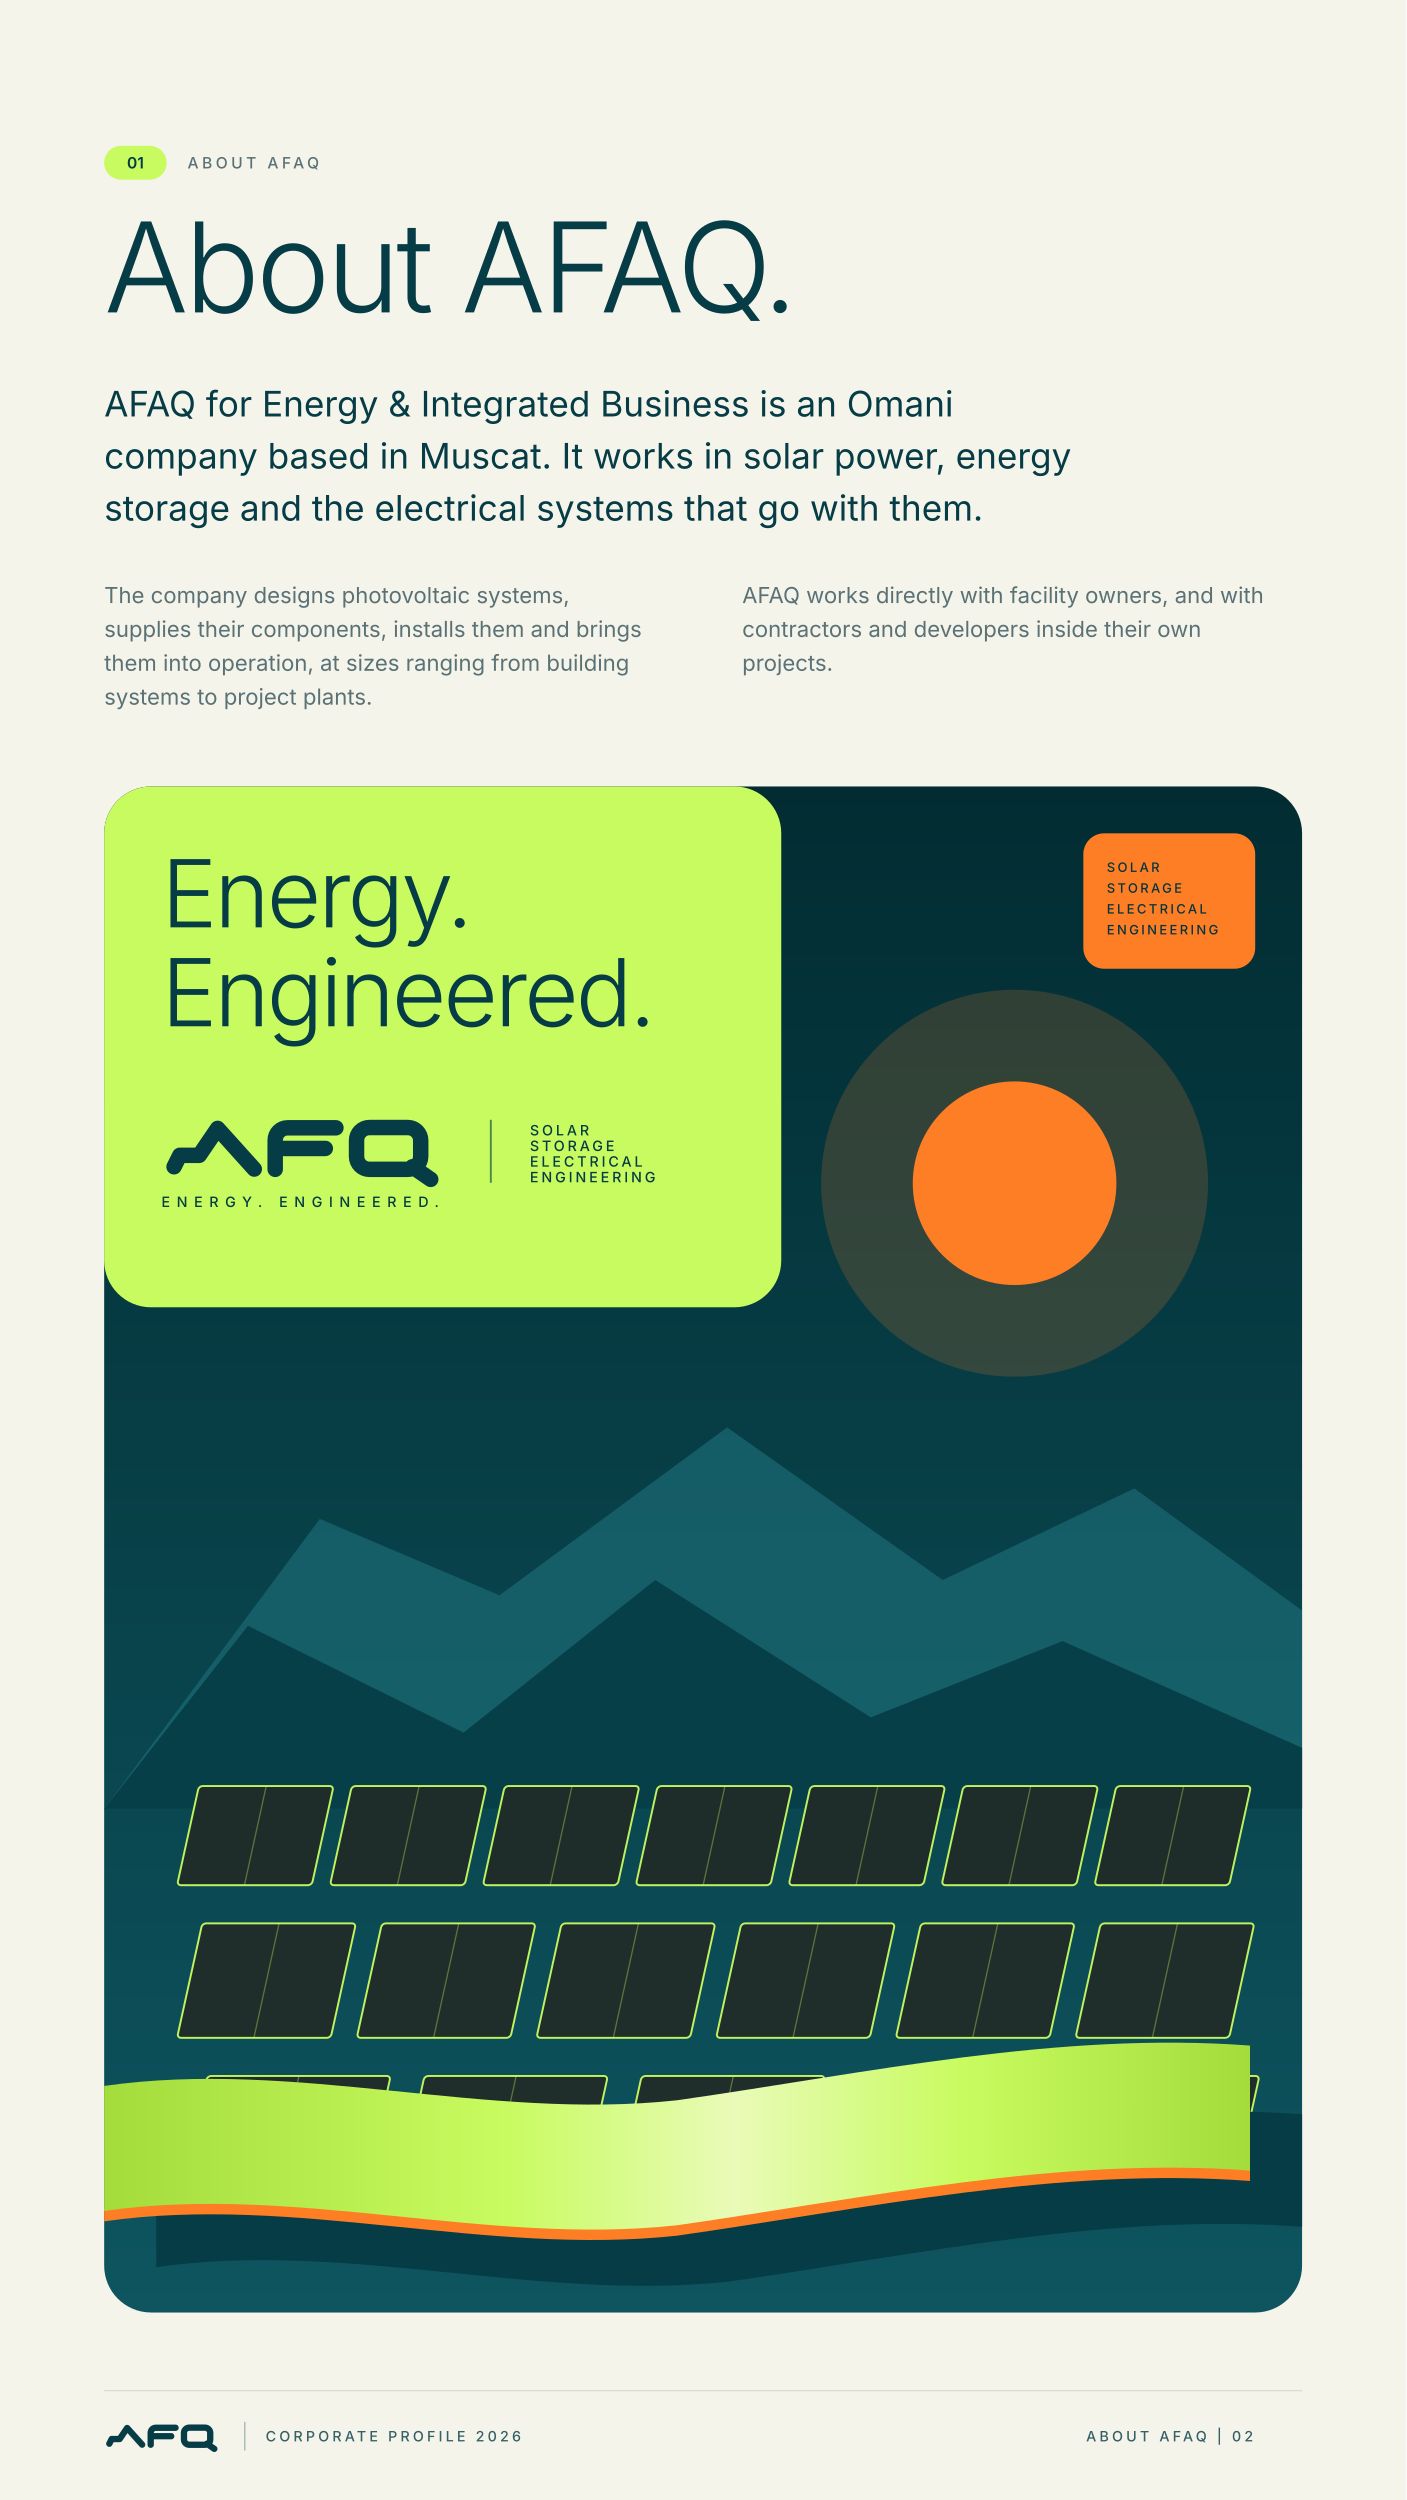
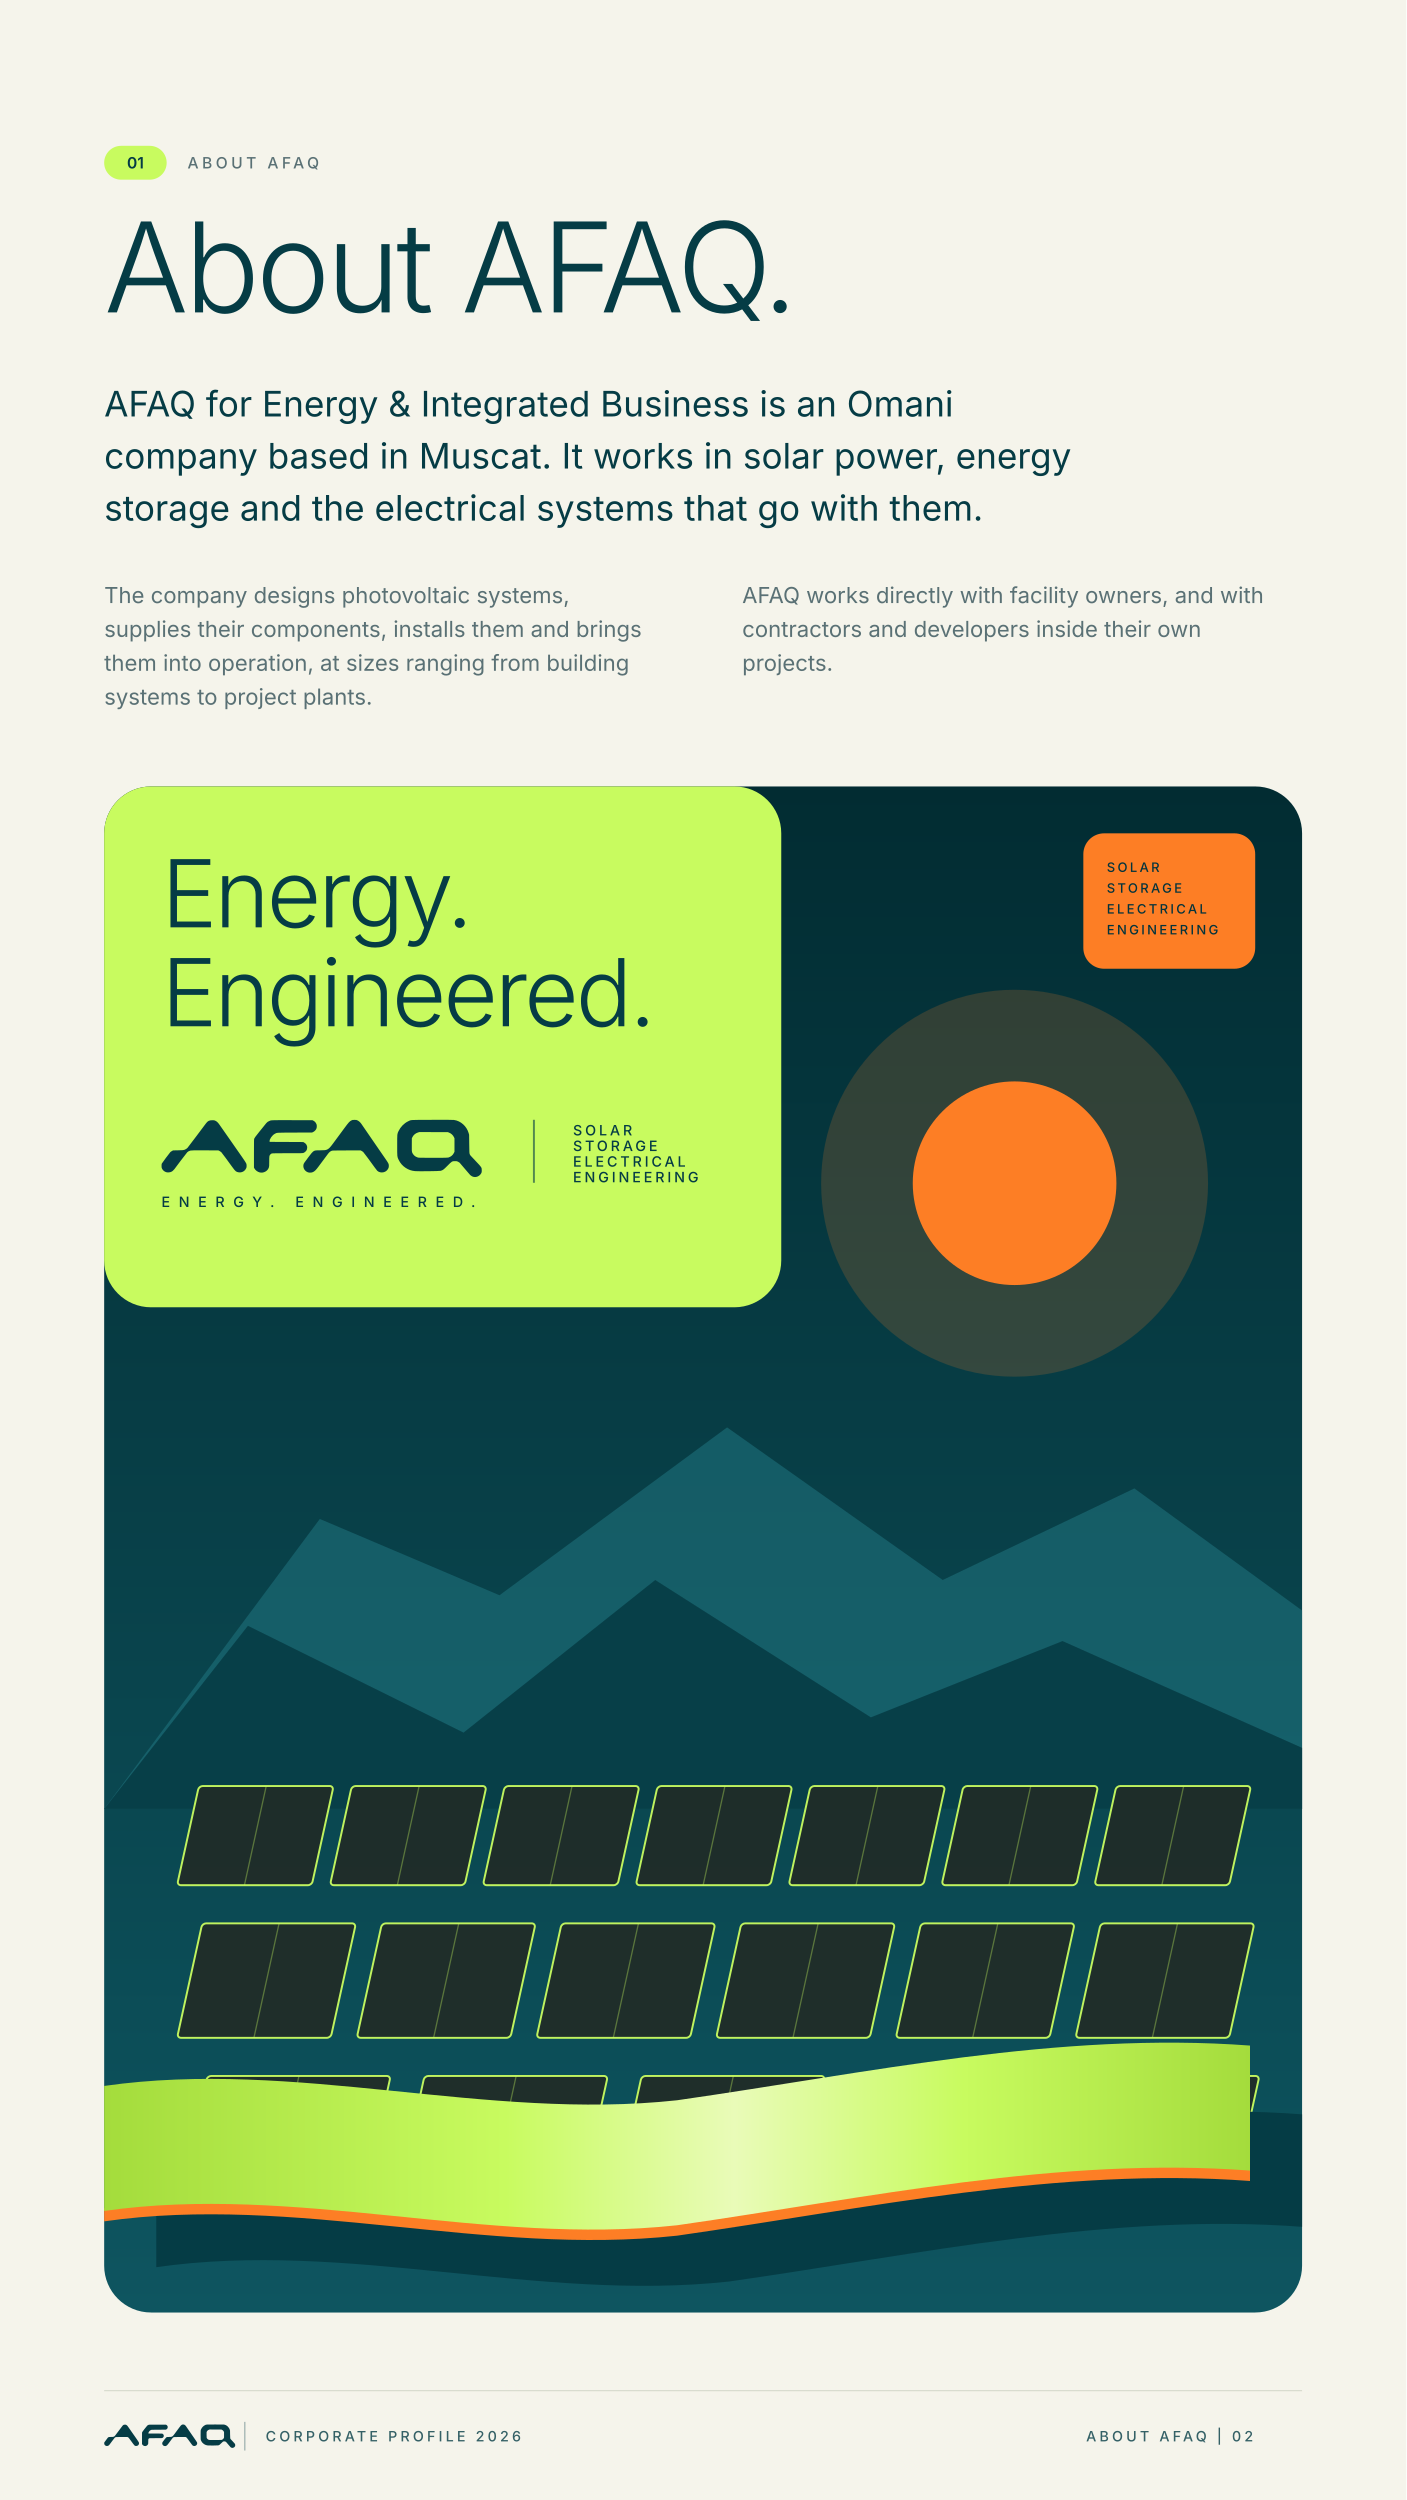
<svg xmlns="http://www.w3.org/2000/svg" width="1080" height="1920" viewBox="0 0 1080 1920">
  <defs>
    <linearGradient id="grad-1" gradientUnits="userSpaceOnUse" x1="0" y1="604" x2="0" y2="1776">
      <stop offset="0" stop-color="#022C32" stop-opacity="1" />
      <stop offset="1" stop-color="#0E5560" stop-opacity="1" />
    </linearGradient>
    <linearGradient id="grad-2" gradientUnits="userSpaceOnUse" x1="80" y1="0" x2="960" y2="0">
      <stop offset="0" stop-color="#A4DC3C" stop-opacity="1" />
      <stop offset="0.35" stop-color="#C8FB5F" stop-opacity="1" />
      <stop offset="0.55" stop-color="#E9FBB8" stop-opacity="1" />
      <stop offset="0.75" stop-color="#C8FB5F" stop-opacity="1" />
      <stop offset="1" stop-color="#A4DC3C" stop-opacity="1" />
    </linearGradient>
  </defs>
  <rect id="Background" x="0" y="0" width="1080" height="1920" fill="#F5F4EB" />
  <g id="Eyebrow">
    <rect id="Eyebrow-Pill" x="80" y="112" width="48" height="26" rx="13" fill="#C8FB5F" />
    <text id="Eyebrow-Number" x="104" y="129.37" font-family="Inter" font-size="12" font-weight="600" fill="#053C45" text-anchor="middle">01</text>
    <text id="Eyebrow-Label" x="144" y="129.37" font-family="Inter" font-size="12" font-weight="500" fill="#5A7175" letter-spacing="2.64">ABOUT AFAQ</text>
  </g>
  <text id="Title" x="80" y="239.92" font-family="Inter" font-size="96" font-weight="300" fill="#053C45" letter-spacing="-2.88">About AFAQ.</text>
  <g id="Body-1">
    <text id="Body-1-line" x="80" y="319.82" font-family="Inter" font-size="27" font-weight="400" fill="#053C45">AFAQ for Energy &amp; Integrated Business is an Omani</text>
    <text id="Body-1-line-2" x="80" y="359.82" font-family="Inter" font-size="27" font-weight="400" fill="#053C45">company based in Muscat. It works in solar power, energy</text>
    <text id="Body-1-line-3" x="80" y="399.82" font-family="Inter" font-size="27" font-weight="400" fill="#053C45">storage and the electrical systems that go with them.</text>
  </g>
  <g id="Body-2">
    <text id="Body-2-line" x="80" y="463.18" font-family="Inter" font-size="17" font-weight="400" fill="#5A7175">The company designs photovoltaic systems,</text>
    <text id="Body-2-line-2" x="80" y="489.18" font-family="Inter" font-size="17" font-weight="400" fill="#5A7175">supplies their components, installs them and brings</text>
    <text id="Body-2-line-3" x="80" y="515.18" font-family="Inter" font-size="17" font-weight="400" fill="#5A7175">them into operation, at sizes ranging from building</text>
    <text id="Body-2-line-4" x="80" y="541.18" font-family="Inter" font-size="17" font-weight="400" fill="#5A7175">systems to project plants.</text>
  </g>
  <g id="Body-3">
    <text id="Body-3-line" x="570" y="463.18" font-family="Inter" font-size="17" font-weight="400" fill="#5A7175">AFAQ works directly with facility owners, and with</text>
    <text id="Body-3-line-2" x="570" y="489.18" font-family="Inter" font-size="17" font-weight="400" fill="#5A7175">contractors and developers inside their own</text>
    <text id="Body-3-line-3" x="570" y="515.18" font-family="Inter" font-size="17" font-weight="400" fill="#5A7175">projects.</text>
  </g>
  <g id="Photo-Array">
    <path id="Photo-Array__set-image-fill" d="M 80 640 C 80 620.12 96.12 604 116 604 L 964 604 C 983.88 604 1000 620.12 1000 640 L 1000 1740 C 1000 1759.88 983.88 1776 964 1776 L 116 1776 C 96.12 1776 80 1759.88 80 1740 Z" fill="url(#grad-1)" />
    <g id="Placeholder-Art--delete-after-placing-photo">
      <circle id="Sun-Glow" cx="779.2" cy="908.72" r="148.58" fill="#FD7E25" opacity="0.18" />
      <circle id="Sun" cx="779.2" cy="908.72" r="78.2" fill="#FD7E25" />
      <path id="Mountains-Far" d="M 80 1389.24 L 245.6 1166.56 L 383.6 1225.16 L 558.4 1096.24 L 724 1213.44 L 871.2 1143.12 L 1000 1236.88 L 1000 1389.24 Z" fill="#1F7580" opacity="0.55" />
      <path id="Mountains-Near" d="M 80 1389.24 L 190.4 1248.6 L 356 1330.64 L 503.2 1213.44 L 668.8 1318.92 L 816 1260.32 L 1000 1342.36 L 1000 1389.24 Z" fill="#053C45" opacity="0.9" />
      <g id="Solar-Array">
        <path id="Panel-1-1" d="M 152.12 1374.59 C 152.47 1372.97 154.1 1371.66 155.76 1371.66 L 253.19 1371.66 C 254.85 1371.66 255.9 1372.97 255.54 1374.59 L 240.07 1444.91 C 239.72 1446.53 238.09 1447.84 236.43 1447.84 L 139 1447.84 C 137.34 1447.84 136.29 1446.53 136.64 1444.91 Z" fill="#202C28" stroke="#C8FB5F" stroke-width="1.5" stroke-linecap="round" stroke-linejoin="round" opacity="0.95" />
        <path id="Panel-1-1-line" d="M 204.47 1371.66 L 187.71 1447.84" fill="none" stroke="#C8FB5F" stroke-width="1" stroke-linecap="butt" stroke-linejoin="round" opacity="0.35" />
        <path id="Panel-1-2" d="M 269.54 1374.59 C 269.9 1372.97 271.53 1371.66 273.19 1371.66 L 370.62 1371.66 C 372.27 1371.66 373.33 1372.97 372.97 1374.59 L 357.5 1444.91 C 357.15 1446.53 355.51 1447.84 353.86 1447.84 L 256.43 1447.84 C 254.77 1447.84 253.72 1446.53 254.07 1444.91 Z" fill="#202C28" stroke="#C8FB5F" stroke-width="1.5" stroke-linecap="round" stroke-linejoin="round" opacity="0.95" />
        <path id="Panel-1-2-line" d="M 321.9 1371.66 L 305.14 1447.84" fill="none" stroke="#C8FB5F" stroke-width="1" stroke-linecap="butt" stroke-linejoin="round" opacity="0.35" />
        <path id="Panel-1-3" d="M 386.97 1374.59 C 387.33 1372.97 388.96 1371.66 390.62 1371.66 L 488.05 1371.66 C 489.7 1371.66 490.76 1372.97 490.4 1374.59 L 474.93 1444.91 C 474.57 1446.53 472.94 1447.84 471.29 1447.84 L 373.86 1447.84 C 372.2 1447.84 371.15 1446.53 371.5 1444.91 Z" fill="#202C28" stroke="#C8FB5F" stroke-width="1.5" stroke-linecap="round" stroke-linejoin="round" opacity="0.95" />
        <path id="Panel-1-3-line" d="M 439.33 1371.66 L 422.57 1447.84" fill="none" stroke="#C8FB5F" stroke-width="1" stroke-linecap="butt" stroke-linejoin="round" opacity="0.35" />
        <path id="Panel-1-4" d="M 504.4 1374.59 C 504.76 1372.97 506.39 1371.66 508.05 1371.66 L 605.47 1371.66 C 607.13 1371.66 608.19 1372.97 607.83 1374.59 L 592.36 1444.91 C 592 1446.53 590.37 1447.84 588.71 1447.84 L 491.29 1447.84 C 489.63 1447.84 488.57 1446.53 488.93 1444.91 Z" fill="#202C28" stroke="#C8FB5F" stroke-width="1.5" stroke-linecap="round" stroke-linejoin="round" opacity="0.95" />
        <path id="Panel-1-4-line" d="M 556.76 1371.66 L 540 1447.84" fill="none" stroke="#C8FB5F" stroke-width="1" stroke-linecap="butt" stroke-linejoin="round" opacity="0.35" />
        <path id="Panel-1-5" d="M 621.83 1374.59 C 622.19 1372.97 623.82 1371.66 625.47 1371.66 L 722.9 1371.66 C 724.56 1371.66 725.61 1372.97 725.26 1374.59 L 709.79 1444.91 C 709.43 1446.53 707.8 1447.84 706.14 1447.84 L 608.71 1447.84 C 607.06 1447.84 606 1446.53 606.36 1444.91 Z" fill="#202C28" stroke="#C8FB5F" stroke-width="1.5" stroke-linecap="round" stroke-linejoin="round" opacity="0.95" />
        <path id="Panel-1-5-line" d="M 674.19 1371.66 L 657.43 1447.84" fill="none" stroke="#C8FB5F" stroke-width="1" stroke-linecap="butt" stroke-linejoin="round" opacity="0.35" />
        <path id="Panel-1-6" d="M 739.26 1374.59 C 739.61 1372.97 741.25 1371.66 742.9 1371.66 L 840.33 1371.66 C 841.99 1371.66 843.04 1372.97 842.69 1374.59 L 827.22 1444.91 C 826.86 1446.53 825.23 1447.84 823.57 1447.84 L 726.14 1447.84 C 724.49 1447.84 723.43 1446.53 723.79 1444.91 Z" fill="#202C28" stroke="#C8FB5F" stroke-width="1.5" stroke-linecap="round" stroke-linejoin="round" opacity="0.95" />
        <path id="Panel-1-6-line" d="M 791.62 1371.66 L 774.86 1447.84" fill="none" stroke="#C8FB5F" stroke-width="1" stroke-linecap="butt" stroke-linejoin="round" opacity="0.35" />
        <path id="Panel-1-7" d="M 856.69 1374.59 C 857.04 1372.97 858.67 1371.66 860.33 1371.66 L 957.76 1371.66 C 959.42 1371.66 960.47 1372.97 960.12 1374.59 L 944.64 1444.91 C 944.29 1446.53 942.66 1447.84 941 1447.84 L 843.57 1447.84 C 841.91 1447.84 840.86 1446.53 841.22 1444.91 Z" fill="#202C28" stroke="#C8FB5F" stroke-width="1.5" stroke-linecap="round" stroke-linejoin="round" opacity="0.95" />
        <path id="Panel-1-7-line" d="M 909.05 1371.66 L 892.29 1447.84" fill="none" stroke="#C8FB5F" stroke-width="1" stroke-linecap="butt" stroke-linejoin="round" opacity="0.35" />
        <path id="Panel-2-1" d="M 154.69 1480.07 C 155.05 1478.45 156.68 1477.14 158.34 1477.14 L 270.34 1477.14 C 271.99 1477.14 273.05 1478.45 272.69 1480.07 L 254.64 1562.11 C 254.29 1563.73 252.66 1565.04 251 1565.04 L 139 1565.04 C 137.34 1565.04 136.29 1563.73 136.64 1562.11 Z" fill="#202C28" stroke="#C8FB5F" stroke-width="1.5" stroke-linecap="round" stroke-linejoin="round" opacity="0.95" />
        <path id="Panel-2-1-line" d="M 214.34 1477.14 L 195 1565.04" fill="none" stroke="#C8FB5F" stroke-width="1" stroke-linecap="butt" stroke-linejoin="round" opacity="0.35" />
        <path id="Panel-2-2" d="M 292.69 1480.07 C 293.05 1478.45 294.68 1477.14 296.34 1477.14 L 408.34 1477.14 C 409.99 1477.14 411.05 1478.45 410.69 1480.07 L 392.64 1562.11 C 392.29 1563.73 390.66 1565.04 389 1565.04 L 277 1565.04 C 275.34 1565.04 274.29 1563.73 274.64 1562.11 Z" fill="#202C28" stroke="#C8FB5F" stroke-width="1.5" stroke-linecap="round" stroke-linejoin="round" opacity="0.95" />
        <path id="Panel-2-2-line" d="M 352.34 1477.14 L 333 1565.04" fill="none" stroke="#C8FB5F" stroke-width="1" stroke-linecap="butt" stroke-linejoin="round" opacity="0.35" />
        <path id="Panel-2-3" d="M 430.69 1480.07 C 431.05 1478.45 432.68 1477.14 434.34 1477.14 L 546.34 1477.14 C 547.99 1477.14 549.05 1478.45 548.69 1480.07 L 530.64 1562.11 C 530.29 1563.73 528.66 1565.04 527 1565.04 L 415 1565.04 C 413.34 1565.04 412.29 1563.73 412.64 1562.11 Z" fill="#202C28" stroke="#C8FB5F" stroke-width="1.5" stroke-linecap="round" stroke-linejoin="round" opacity="0.95" />
        <path id="Panel-2-3-line" d="M 490.34 1477.14 L 471 1565.04" fill="none" stroke="#C8FB5F" stroke-width="1" stroke-linecap="butt" stroke-linejoin="round" opacity="0.35" />
        <path id="Panel-2-4" d="M 568.69 1480.07 C 569.05 1478.45 570.68 1477.14 572.34 1477.14 L 684.34 1477.14 C 685.99 1477.14 687.05 1478.45 686.69 1480.07 L 668.64 1562.11 C 668.29 1563.73 666.66 1565.04 665 1565.04 L 553 1565.04 C 551.34 1565.04 550.29 1563.73 550.64 1562.11 Z" fill="#202C28" stroke="#C8FB5F" stroke-width="1.5" stroke-linecap="round" stroke-linejoin="round" opacity="0.95" />
        <path id="Panel-2-4-line" d="M 628.34 1477.14 L 609 1565.04" fill="none" stroke="#C8FB5F" stroke-width="1" stroke-linecap="butt" stroke-linejoin="round" opacity="0.35" />
        <path id="Panel-2-5" d="M 706.69 1480.07 C 707.05 1478.45 708.68 1477.14 710.34 1477.14 L 822.34 1477.14 C 823.99 1477.14 825.05 1478.45 824.69 1480.07 L 806.64 1562.11 C 806.29 1563.73 804.66 1565.04 803 1565.04 L 691 1565.04 C 689.34 1565.04 688.29 1563.73 688.64 1562.11 Z" fill="#202C28" stroke="#C8FB5F" stroke-width="1.5" stroke-linecap="round" stroke-linejoin="round" opacity="0.95" />
        <path id="Panel-2-5-line" d="M 766.34 1477.14 L 747 1565.04" fill="none" stroke="#C8FB5F" stroke-width="1" stroke-linecap="butt" stroke-linejoin="round" opacity="0.35" />
        <path id="Panel-2-6" d="M 844.69 1480.07 C 845.05 1478.45 846.68 1477.14 848.34 1477.14 L 960.34 1477.14 C 961.99 1477.14 963.05 1478.45 962.69 1480.07 L 944.64 1562.11 C 944.29 1563.73 942.66 1565.04 941 1565.04 L 829 1565.04 C 827.34 1565.04 826.29 1563.73 826.64 1562.11 Z" fill="#202C28" stroke="#C8FB5F" stroke-width="1.5" stroke-linecap="round" stroke-linejoin="round" opacity="0.95" />
        <path id="Panel-2-6-line" d="M 904.34 1477.14 L 885 1565.04" fill="none" stroke="#C8FB5F" stroke-width="1" stroke-linecap="butt" stroke-linejoin="round" opacity="0.35" />
        <path id="Panel-3-1" d="M 158.56 1597.27 C 158.92 1595.65 160.55 1594.34 162.21 1594.34 L 297.01 1594.34 C 298.66 1594.34 299.72 1595.65 299.36 1597.27 L 277.44 1696.89 C 277.09 1698.51 275.46 1699.82 273.8 1699.82 L 139 1699.82 C 137.34 1699.82 136.29 1698.51 136.64 1696.89 Z" fill="#202C28" stroke="#C8FB5F" stroke-width="1.5" stroke-linecap="round" stroke-linejoin="round" opacity="0.95" />
        <path id="Panel-3-1-line" d="M 229.61 1594.34 L 206.4 1699.82" fill="none" stroke="#C8FB5F" stroke-width="1" stroke-linecap="butt" stroke-linejoin="round" opacity="0.35" />
        <path id="Panel-3-2" d="M 325.36 1597.27 C 325.72 1595.65 327.35 1594.34 329.01 1594.34 L 463.81 1594.34 C 465.46 1594.34 466.52 1595.65 466.16 1597.27 L 444.24 1696.89 C 443.89 1698.51 442.26 1699.82 440.6 1699.82 L 305.8 1699.82 C 304.14 1699.82 303.09 1698.51 303.44 1696.89 Z" fill="#202C28" stroke="#C8FB5F" stroke-width="1.5" stroke-linecap="round" stroke-linejoin="round" opacity="0.95" />
        <path id="Panel-3-2-line" d="M 396.41 1594.34 L 373.2 1699.82" fill="none" stroke="#C8FB5F" stroke-width="1" stroke-linecap="butt" stroke-linejoin="round" opacity="0.35" />
        <path id="Panel-3-3" d="M 492.16 1597.27 C 492.52 1595.65 494.15 1594.34 495.81 1594.34 L 630.61 1594.34 C 632.26 1594.34 633.32 1595.65 632.96 1597.27 L 611.04 1696.89 C 610.69 1698.51 609.06 1699.82 607.4 1699.82 L 472.6 1699.82 C 470.94 1699.82 469.89 1698.51 470.24 1696.89 Z" fill="#202C28" stroke="#C8FB5F" stroke-width="1.5" stroke-linecap="round" stroke-linejoin="round" opacity="0.95" />
        <path id="Panel-3-3-line" d="M 563.21 1594.34 L 540 1699.82" fill="none" stroke="#C8FB5F" stroke-width="1" stroke-linecap="butt" stroke-linejoin="round" opacity="0.35" />
        <path id="Panel-3-4" d="M 658.96 1597.27 C 659.32 1595.65 660.95 1594.34 662.61 1594.34 L 797.41 1594.34 C 799.06 1594.34 800.12 1595.65 799.76 1597.27 L 777.84 1696.89 C 777.49 1698.51 775.86 1699.82 774.2 1699.82 L 639.4 1699.82 C 637.74 1699.82 636.69 1698.51 637.04 1696.89 Z" fill="#202C28" stroke="#C8FB5F" stroke-width="1.5" stroke-linecap="round" stroke-linejoin="round" opacity="0.95" />
        <path id="Panel-3-4-line" d="M 730.01 1594.34 L 706.8 1699.82" fill="none" stroke="#C8FB5F" stroke-width="1" stroke-linecap="butt" stroke-linejoin="round" opacity="0.35" />
        <path id="Panel-3-5" d="M 825.76 1597.27 C 826.12 1595.65 827.75 1594.34 829.41 1594.34 L 964.21 1594.34 C 965.86 1594.34 966.92 1595.65 966.56 1597.27 L 944.64 1696.89 C 944.29 1698.51 942.66 1699.82 941 1699.82 L 806.2 1699.82 C 804.54 1699.82 803.49 1698.51 803.84 1696.89 Z" fill="#202C28" stroke="#C8FB5F" stroke-width="1.5" stroke-linecap="round" stroke-linejoin="round" opacity="0.95" />
        <path id="Panel-3-5-line" d="M 896.81 1594.34 L 873.6 1699.82" fill="none" stroke="#C8FB5F" stroke-width="1" stroke-linecap="butt" stroke-linejoin="round" opacity="0.35" />
      </g>
    </g>
  </g>
  <g id="Statement-Panel">
    <rect id="Statement-Shape" x="80" y="604" width="520" height="400" rx="36" fill="#C8FB5F" />
    <g id="Statement-Text">
      <text id="Statement-Text-line" x="124" y="712.19" font-family="Inter" font-size="72" font-weight="300" fill="#053C45" letter-spacing="-2.16">Energy.</text>
      <text id="Statement-Text-line-2" x="124" y="788.19" font-family="Inter" font-size="72" font-weight="300" fill="#053C45" letter-spacing="-2.16">Engineered.</text>
    </g>
    <g id="Logo-Lockup-Services">
      <g id="Logo-Lockup">
-         <g id="Wordmark-AFQ">
-           <path id="Letter-A" d="M 133.68 896.08 L 138.08 887.28 L 153.04 887.28 L 167.12 866.6 L 195.28 897.84" fill="none" stroke="#053C45" stroke-width="11.88" stroke-linecap="round" stroke-linejoin="round" />
-           <path id="Letter-F" d="M 211.34 898.06 L 211.34 875.62 C 211.34 870.38 215.56 866.16 220.8 866.16 L 257.98 866.16 M 211.34 882 L 249.84 882" fill="none" stroke="#053C45" stroke-width="11.88" stroke-linecap="round" stroke-linejoin="round" />
-           <path id="Letter-Q" d="M 273.82 875.84 C 273.82 870.37 278.25 865.94 283.72 865.94 L 313.2 865.94 C 318.67 865.94 323.1 870.37 323.1 875.84 L 323.1 888.16 C 323.1 893.63 318.67 898.06 313.2 898.06 L 283.72 898.06 C 278.25 898.06 273.82 893.63 273.82 888.16 Z M 316.72 896.08 L 330.8 905.76" fill="none" stroke="#053C45" stroke-width="11.88" stroke-linecap="round" stroke-linejoin="round" />
+         <g id="Wordmark-AFAQ">
+           <path id="Letters-AFAQ" d="M 363.88 903.87 C 362.94 903.71 361.9 903.17 361.14 902.47 C 360.77 902.12 358.87 899.92 356.93 897.58 C 354.98 895.24 353.21 893.16 352.99 892.96 C 352.76 892.76 352.19 892.4 351.73 892.17 C 350.92 891.78 350.79 891.76 349.43 891.76 C 347.2 891.77 347.05 891.86 343.61 895.34 C 340.59 898.39 340.1 898.75 338.34 899.2 C 337.36 899.46 321.11 899.65 318.84 899.43 C 315.97 899.16 313.73 898.38 311.46 896.87 C 309.16 895.34 307.44 893.36 306.22 890.86 C 304.99 888.31 305.04 888.84 305.04 879.64 C 305.04 870.56 305 870.96 306.07 868.7 C 307.62 865.44 310.28 862.71 313.42 861.18 C 315.87 859.98 314.27 860.08 331.89 860.03 C 343.18 859.99 347.8 860.02 348.65 860.13 C 353.8 860.8 358.41 864.92 359.93 870.24 L 360.28 871.46 L 360.37 878.46 C 360.44 884.57 360.48 885.55 360.67 886.12 C 361.06 887.27 360.69 886.82 365.86 892.25 C 369.86 896.44 369.99 896.65 369.99 898.81 C 369.99 900.19 369.97 900.31 369.58 901.06 C 368.84 902.48 367.38 903.57 365.81 903.86 C 364.95 904.02 364.77 904.02 363.88 903.87 Z M 199.33 900.39 C 197.74 899.96 196.17 898.77 195.42 897.42 L 195.04 896.73 L 195.04 885.86 C 195.04 875.42 195.05 874.96 195.29 874.4 C 195.58 873.73 195.92 873.28 199.02 869.36 C 205.28 861.49 204.92 861.88 206.43 861.12 C 208.24 860.21 207.26 860.25 224.45 860.29 L 239.96 860.33 L 240.6 860.65 C 241.62 861.18 242.32 861.88 242.83 862.9 C 243.25 863.74 243.3 863.94 243.3 864.92 C 243.3 865.72 243.22 866.2 243.01 866.75 C 242.61 867.8 241.58 868.89 240.52 869.38 L 239.7 869.76 L 226.34 869.82 C 211.54 869.9 212.83 869.82 211.05 870.77 C 209.06 871.83 206.93 874.84 207.05 876.42 L 207.09 876.96 L 219.99 877.02 L 232.89 877.09 L 233.58 877.47 C 235.17 878.35 236.04 879.87 235.93 881.54 C 235.89 882.05 235.75 882.73 235.6 883.07 C 235.2 883.98 234.08 885.04 233.17 885.39 C 232.42 885.67 232.37 885.67 221.04 885.67 C 213.14 885.67 209.45 885.71 208.97 885.81 C 208.43 885.93 208.16 886.09 207.67 886.58 C 206.82 887.43 206.76 887.8 206.76 892.14 C 206.76 895.37 206.74 895.81 206.5 896.58 C 205.62 899.43 202.3 901.19 199.33 900.39 Z M 236.39 900.29 C 233.93 899.35 232.55 896.92 233.07 894.42 C 233.26 893.52 233.66 892.92 237.14 888.33 C 239.12 885.72 239.87 884.84 240.46 884.4 C 241.66 883.52 242.07 883.44 245.79 883.44 C 249.35 883.44 250.18 883.34 251.38 882.77 C 252.61 882.18 253.56 881.21 255.72 878.29 C 258.92 873.96 261.87 869.98 264.68 866.15 C 267.66 862.1 268.52 861.15 269.83 860.51 C 270.69 860.08 270.79 860.07 272.24 860.07 C 273.69 860.07 273.78 860.08 274.66 860.51 C 275.62 860.98 276.85 862.1 277.49 863.08 C 277.78 863.51 282.6 870.54 285.27 874.4 C 285.64 874.94 287.79 878.07 290.05 881.35 C 292.31 884.62 295.01 888.54 296.05 890.05 C 298.44 893.52 298.62 893.89 298.62 895.36 C 298.61 896.32 298.56 896.59 298.22 897.32 C 297.52 898.8 296.26 899.86 294.7 900.26 C 292.88 900.73 291.01 900.32 289.74 899.17 C 289.53 898.98 288.68 897.88 287.85 896.73 C 287.01 895.58 286.03 894.22 285.66 893.72 C 285.29 893.22 283.73 891.09 282.21 888.99 C 280.69 886.89 279.2 884.95 278.9 884.68 C 278.6 884.42 278.03 884.04 277.62 883.85 L 276.89 883.51 L 266.13 883.53 C 255.87 883.56 255.34 883.58 254.7 883.82 C 253.66 884.21 252.81 884.93 251.84 886.23 C 250.56 887.94 246.12 893.9 244.51 896.08 C 242.7 898.51 241.78 899.44 240.57 900.04 C 239.7 900.47 239.48 900.52 238.41 900.56 C 237.4 900.59 237.08 900.55 236.39 900.29 Z M 127.86 900.29 C 126.33 899.9 125.06 898.86 124.41 897.48 C 124.11 896.83 124.07 896.57 124.07 895.42 C 124.07 894.57 124.13 893.95 124.26 893.65 C 124.46 893.18 130.14 885.53 130.86 884.77 C 131.08 884.54 131.65 884.15 132.12 883.92 L 132.96 883.51 L 136.89 883.43 C 140.48 883.36 140.9 883.32 141.6 883.07 C 142.54 882.73 143.43 882.17 143.98 881.58 C 144.21 881.34 147.31 877.26 150.87 872.51 C 154.43 867.75 157.72 863.37 158.17 862.78 C 159.6 860.87 160.65 860.35 163.02 860.33 C 164.44 860.33 164.58 860.35 165.38 860.73 C 166.53 861.28 167.36 862.06 168.5 863.68 C 169.68 865.35 172.59 869.52 176.64 875.32 C 178.32 877.73 180.5 880.86 181.48 882.26 C 182.47 883.67 184.5 886.58 186 888.73 C 187.57 890.97 188.88 892.99 189.07 893.44 C 189.33 894.08 189.4 894.48 189.4 895.36 C 189.41 896.34 189.36 896.57 189.01 897.32 C 188.48 898.42 188.03 898.95 187.08 899.56 C 185.98 900.27 184.65 900.55 183.34 900.35 C 181.33 900.04 180.8 899.61 178.44 896.34 C 177.5 895.05 176.57 893.78 176.38 893.52 C 176.18 893.27 174.77 891.33 173.23 889.2 C 171.69 887.08 170.2 885.11 169.91 884.83 C 169.61 884.55 168.99 884.14 168.52 883.91 L 167.67 883.51 L 157.43 883.47 C 148.63 883.44 147.07 883.46 146.33 883.63 C 145.25 883.88 144.56 884.23 143.83 884.91 C 143.51 885.2 141.32 888.03 138.96 891.2 C 136.6 894.37 134.33 897.4 133.92 897.93 C 133.05 899.03 132.23 899.69 131.22 900.08 C 130.33 900.41 128.74 900.52 127.86 900.29 Z M 344.24 889.01 C 346.12 888.51 347.73 887.22 348.55 885.56 L 349.04 884.57 L 349.04 879.39 L 349.04 874.21 L 348.68 873.43 C 347.88 871.73 346.51 870.47 344.7 869.78 L 343.93 869.49 L 333 869.46 L 322.07 869.42 L 321 869.75 C 319.1 870.34 317.57 871.62 316.73 873.33 L 316.3 874.2 L 316.27 879.22 C 316.23 883.53 316.26 884.32 316.44 884.85 C 317.09 886.77 318.7 888.31 320.69 888.9 C 321.67 889.19 321.69 889.19 332.61 889.19 C 341.68 889.2 343.66 889.17 344.24 889.01 Z" fill="#053C45" />
        </g>
-         <text id="Tagline" x="124" y="927" font-family="Inter" font-size="11" font-weight="500" fill="#053C45" letter-spacing="5.04">ENERGY. ENGINEERED.</text>
+         <text id="Tagline" x="124" y="927" font-family="Inter" font-size="11" font-weight="500" fill="#053C45" letter-spacing="6.6">ENERGY. ENGINEERED.</text>
      </g>
-       <path id="Lockup-Divider" d="M 376.96 860 L 376.96 908.4" fill="none" stroke="#053C45" stroke-width="1.5" stroke-linecap="butt" stroke-linejoin="round" opacity="0.6" />
+       <path id="Lockup-Divider" d="M 410.05 860 L 410.05 908.4" fill="none" stroke="#053C45" stroke-width="1.5" stroke-linecap="butt" stroke-linejoin="round" opacity="0.6" />
      <g id="Services">
        <g id="Services-List">
-           <text id="Services-List-line" x="406.96" y="872" font-family="Inter" font-size="11" font-weight="500" fill="#053C45" letter-spacing="2.2">SOLAR</text>
-           <text id="Services-List-line-2" x="406.96" y="884" font-family="Inter" font-size="11" font-weight="500" fill="#053C45" letter-spacing="2.2">STORAGE</text>
-           <text id="Services-List-line-3" x="406.96" y="896" font-family="Inter" font-size="11" font-weight="500" fill="#053C45" letter-spacing="2.2">ELECTRICAL</text>
-           <text id="Services-List-line-4" x="406.96" y="908" font-family="Inter" font-size="11" font-weight="500" fill="#053C45" letter-spacing="2.2">ENGINEERING</text>
+           <text id="Services-List-line" x="440.05" y="872" font-family="Inter" font-size="11" font-weight="500" fill="#053C45" letter-spacing="2.2">SOLAR</text>
+           <text id="Services-List-line-2" x="440.05" y="884" font-family="Inter" font-size="11" font-weight="500" fill="#053C45" letter-spacing="2.2">STORAGE</text>
+           <text id="Services-List-line-3" x="440.05" y="896" font-family="Inter" font-size="11" font-weight="500" fill="#053C45" letter-spacing="2.2">ELECTRICAL</text>
+           <text id="Services-List-line-4" x="440.05" y="908" font-family="Inter" font-size="11" font-weight="500" fill="#053C45" letter-spacing="2.2">ENGINEERING</text>
        </g>
      </g>
    </g>
  </g>
  <g id="Label-Tab">
    <rect id="Label-Tab-Shape" x="832" y="640" width="132" height="104" rx="16" fill="#FD7E25" />
    <g id="Label-Tab-Text">
      <text id="Label-Tab-Text-line" x="850" y="669.64" font-family="Inter" font-size="10" font-weight="500" fill="#03343D" letter-spacing="1.8">SOLAR</text>
      <text id="Label-Tab-Text-line-2" x="850" y="685.64" font-family="Inter" font-size="10" font-weight="500" fill="#03343D" letter-spacing="1.8">STORAGE</text>
      <text id="Label-Tab-Text-line-3" x="850" y="701.64" font-family="Inter" font-size="10" font-weight="500" fill="#03343D" letter-spacing="1.8">ELECTRICAL</text>
      <text id="Label-Tab-Text-line-4" x="850" y="717.64" font-family="Inter" font-size="10" font-weight="500" fill="#03343D" letter-spacing="1.8">ENGINEERING</text>
    </g>
  </g>
  <g id="Ribbon">
    <path id="Ribbon-Teal" d="M 120 1654.8 C 267 1633.8 413 1681.8 560 1665.8 C 707 1644.8 853 1612.8 1000 1623.8 L 1000 1710.2 C 853 1699.2 707 1731.2 560 1752.2 C 413 1768.2 267 1720.2 120 1741.2 Z" fill="#053C45" />
    <path id="Ribbon-Orange" d="M 80 1696 C 227 1675 373 1723 520 1707 C 667 1686 813 1654 960 1665 L 960 1675 C 813 1664 667 1696 520 1717 C 373 1733 227 1685 80 1706 Z" fill="#FD7E25" />
    <path id="Ribbon-Lime" d="M 80 1602 C 227 1581 373 1629 520 1613 C 667 1592 813 1560 960 1571 L 960 1667 C 813 1656 667 1688 520 1709 C 373 1725 227 1677 80 1698 Z" fill="url(#grad-2)" />
  </g>
  <g id="Footer">
    <path id="Footer-Rule" d="M 80 1836 L 1000 1836" fill="none" stroke="#D9DCCF" stroke-width="1" stroke-linecap="butt" stroke-linejoin="round" />
    <g id="Footer-Wordmark">
-       <path id="Letter-A-2" d="M 83.96 1876.76 L 85.76 1873.16 L 91.88 1873.16 L 97.64 1864.7 L 109.16 1877.48" fill="none" stroke="#053C45" stroke-width="4.86" stroke-linecap="round" stroke-linejoin="round" />
-       <path id="Letter-F-2" d="M 115.73 1877.57 L 115.73 1868.39 C 115.73 1866.25 117.46 1864.52 119.6 1864.52 L 134.81 1864.52 M 115.73 1871 L 131.48 1871" fill="none" stroke="#053C45" stroke-width="4.86" stroke-linecap="round" stroke-linejoin="round" />
-       <path id="Letter-Q-2" d="M 141.29 1868.48 C 141.29 1866.24 143.1 1864.43 145.34 1864.43 L 157.4 1864.43 C 159.64 1864.43 161.45 1866.24 161.45 1868.48 L 161.45 1873.52 C 161.45 1875.76 159.64 1877.57 157.4 1877.57 L 145.34 1877.57 C 143.1 1877.57 141.29 1875.76 141.29 1873.52 Z M 158.84 1876.76 L 164.6 1880.72" fill="none" stroke="#053C45" stroke-width="4.86" stroke-linecap="round" stroke-linejoin="round" />
+       <path id="Letters-AFAQ-2" d="M 178.13 1879.94 C 177.75 1879.88 177.32 1879.66 177.01 1879.37 C 176.86 1879.23 176.08 1878.33 175.29 1877.38 C 174.49 1876.42 173.77 1875.57 173.68 1875.48 C 173.58 1875.4 173.35 1875.26 173.16 1875.16 C 172.83 1875 172.78 1874.99 172.22 1874.99 C 171.31 1874.99 171.25 1875.03 169.84 1876.46 C 168.61 1877.7 168.41 1877.85 167.69 1878.04 C 167.28 1878.14 160.64 1878.22 159.71 1878.13 C 158.53 1878.02 157.62 1877.7 156.69 1877.08 C 155.75 1876.46 155.04 1875.65 154.55 1874.62 C 154.04 1873.58 154.06 1873.8 154.06 1870.04 C 154.06 1866.32 154.05 1866.49 154.49 1865.56 C 155.12 1864.22 156.21 1863.11 157.49 1862.48 C 158.49 1861.99 157.84 1862.03 165.04 1862.01 C 169.67 1862 171.55 1862.01 171.9 1862.05 C 174.01 1862.33 175.89 1864.01 176.52 1866.19 L 176.66 1866.69 L 176.7 1869.55 C 176.73 1872.05 176.74 1872.45 176.82 1872.69 C 176.98 1873.15 176.83 1872.97 178.94 1875.19 C 180.58 1876.91 180.63 1876.99 180.63 1877.88 C 180.63 1878.44 180.62 1878.49 180.47 1878.8 C 180.16 1879.38 179.56 1879.82 178.92 1879.94 C 178.57 1880.01 178.5 1880.01 178.13 1879.94 Z M 110.82 1878.52 C 110.17 1878.35 109.53 1877.86 109.22 1877.31 L 109.06 1877.03 L 109.06 1872.58 C 109.06 1868.31 109.07 1868.12 109.17 1867.89 C 109.28 1867.61 109.42 1867.43 110.69 1865.83 C 113.25 1862.61 113.11 1862.77 113.72 1862.46 C 114.46 1862.09 114.06 1862.1 121.09 1862.12 L 127.44 1862.13 L 127.7 1862.27 C 128.12 1862.48 128.4 1862.77 128.61 1863.19 C 128.79 1863.53 128.8 1863.61 128.8 1864.01 C 128.8 1864.34 128.77 1864.54 128.69 1864.76 C 128.52 1865.19 128.1 1865.64 127.67 1865.84 L 127.33 1865.99 L 121.87 1866.02 C 115.81 1866.05 116.34 1866.02 115.61 1866.41 C 114.8 1866.84 113.93 1868.07 113.97 1868.72 L 113.99 1868.94 L 119.27 1868.96 L 124.54 1868.99 L 124.83 1869.15 C 125.48 1869.51 125.84 1870.13 125.79 1870.81 C 125.77 1871.02 125.71 1871.3 125.65 1871.44 C 125.49 1871.81 125.03 1872.25 124.66 1872.38 C 124.35 1872.5 124.33 1872.5 119.7 1872.5 C 116.47 1872.5 114.96 1872.52 114.76 1872.56 C 114.54 1872.61 114.43 1872.67 114.23 1872.87 C 113.88 1873.22 113.86 1873.37 113.86 1875.15 C 113.86 1876.47 113.85 1876.65 113.75 1876.97 C 113.39 1878.13 112.03 1878.85 110.82 1878.52 Z M 125.98 1878.48 C 124.97 1878.1 124.41 1877.1 124.62 1876.08 C 124.7 1875.71 124.86 1875.47 126.29 1873.59 C 127.1 1872.52 127.4 1872.16 127.64 1871.98 C 128.13 1871.62 128.3 1871.59 129.82 1871.59 C 131.28 1871.59 131.62 1871.55 132.11 1871.31 C 132.61 1871.08 133 1870.68 133.88 1869.48 C 135.2 1867.71 136.4 1866.08 137.55 1864.52 C 138.77 1862.86 139.12 1862.47 139.66 1862.21 C 140.01 1862.03 140.05 1862.03 140.64 1862.03 C 141.24 1862.03 141.27 1862.03 141.63 1862.21 C 142.03 1862.4 142.53 1862.86 142.79 1863.26 C 142.91 1863.44 144.88 1866.31 145.97 1867.89 C 146.13 1868.11 147.01 1869.39 147.93 1870.73 C 148.85 1872.07 149.96 1873.68 150.38 1874.29 C 151.36 1875.71 151.44 1875.86 151.43 1876.46 C 151.43 1876.86 151.41 1876.97 151.27 1877.27 C 150.99 1877.87 150.47 1878.31 149.83 1878.47 C 149.09 1878.66 148.32 1878.49 147.8 1878.02 C 147.72 1877.95 147.37 1877.5 147.03 1877.03 C 146.69 1876.56 146.28 1876 146.13 1875.79 C 145.98 1875.59 145.35 1874.72 144.72 1873.86 C 144.1 1873 143.49 1872.21 143.37 1872.1 C 143.25 1871.99 143.01 1871.83 142.85 1871.76 L 142.54 1871.62 L 138.14 1871.63 C 133.95 1871.64 133.73 1871.64 133.47 1871.74 C 133.04 1871.9 132.69 1872.2 132.3 1872.73 C 131.78 1873.43 129.96 1875.87 129.3 1876.76 C 128.56 1877.76 128.18 1878.13 127.69 1878.38 C 127.33 1878.56 127.24 1878.58 126.8 1878.59 C 126.39 1878.61 126.26 1878.59 125.98 1878.48 Z M 81.58 1878.48 C 80.95 1878.32 80.44 1877.9 80.17 1877.33 C 80.05 1877.07 80.03 1876.96 80.03 1876.49 C 80.03 1876.14 80.05 1875.89 80.11 1875.77 C 80.19 1875.57 82.51 1872.44 82.81 1872.14 C 82.9 1872.04 83.13 1871.88 83.32 1871.79 L 83.67 1871.62 L 85.28 1871.58 C 86.74 1871.56 86.91 1871.54 87.2 1871.44 C 87.58 1871.3 87.95 1871.07 88.18 1870.83 C 88.27 1870.73 89.53 1869.06 90.99 1867.12 C 92.45 1865.17 93.79 1863.38 93.98 1863.14 C 94.56 1862.36 94.99 1862.14 95.96 1862.14 C 96.55 1862.13 96.6 1862.14 96.93 1862.3 C 97.4 1862.52 97.74 1862.84 98.21 1863.51 C 98.69 1864.19 99.88 1865.89 101.53 1868.27 C 102.22 1869.26 103.11 1870.53 103.52 1871.11 C 103.92 1871.68 104.75 1872.87 105.36 1873.75 C 106 1874.67 106.54 1875.49 106.62 1875.68 C 106.73 1875.94 106.75 1876.1 106.76 1876.46 C 106.76 1876.87 106.74 1876.96 106.59 1877.27 C 106.38 1877.72 106.19 1877.93 105.8 1878.18 C 105.36 1878.47 104.81 1878.59 104.28 1878.51 C 103.45 1878.38 103.24 1878.2 102.27 1876.87 C 101.89 1876.34 101.51 1875.82 101.43 1875.71 C 101.35 1875.61 100.77 1874.82 100.14 1873.95 C 99.51 1873.08 98.9 1872.27 98.78 1872.16 C 98.66 1872.04 98.41 1871.87 98.21 1871.78 L 97.87 1871.62 L 93.68 1871.6 C 90.07 1871.59 89.44 1871.6 89.14 1871.67 C 88.69 1871.77 88.41 1871.91 88.11 1872.19 C 87.98 1872.31 87.09 1873.47 86.12 1874.76 C 85.16 1876.06 84.23 1877.3 84.06 1877.52 C 83.7 1877.97 83.37 1878.24 82.95 1878.39 C 82.59 1878.53 81.94 1878.57 81.58 1878.48 Z M 170.1 1873.87 C 170.87 1873.66 171.53 1873.14 171.86 1872.46 L 172.06 1872.05 L 172.06 1869.93 L 172.06 1867.81 L 171.91 1867.49 C 171.59 1866.8 171.03 1866.29 170.28 1866 L 169.97 1865.88 L 165.5 1865.87 L 161.03 1865.85 L 160.59 1865.99 C 159.81 1866.23 159.19 1866.76 158.84 1867.45 L 158.67 1867.81 L 158.65 1869.86 C 158.64 1871.63 158.65 1871.95 158.72 1872.17 C 158.99 1872.95 159.65 1873.58 160.46 1873.82 C 160.87 1873.94 160.88 1873.94 165.34 1873.94 C 169.05 1873.94 169.86 1873.93 170.1 1873.87 Z" fill="#053C45" />
    </g>
    <path id="Footer-Divider" d="M 188 1860 L 188 1882" fill="none" stroke="#053C45" stroke-width="1" stroke-linecap="butt" stroke-linejoin="round" opacity="0.35" />
    <text id="Footer-Profile" x="204" y="1875" font-family="Inter" font-size="11" font-weight="500" fill="#053C45" letter-spacing="2.42" opacity="0.8">CORPORATE PROFILE 2026</text>
    <text id="Footer-Section" x="962.42" y="1875" font-family="Inter" font-size="11" font-weight="500" fill="#053C45" letter-spacing="2.42" text-anchor="end" opacity="0.8">ABOUT AFAQ   |   02</text>
  </g>
</svg>
